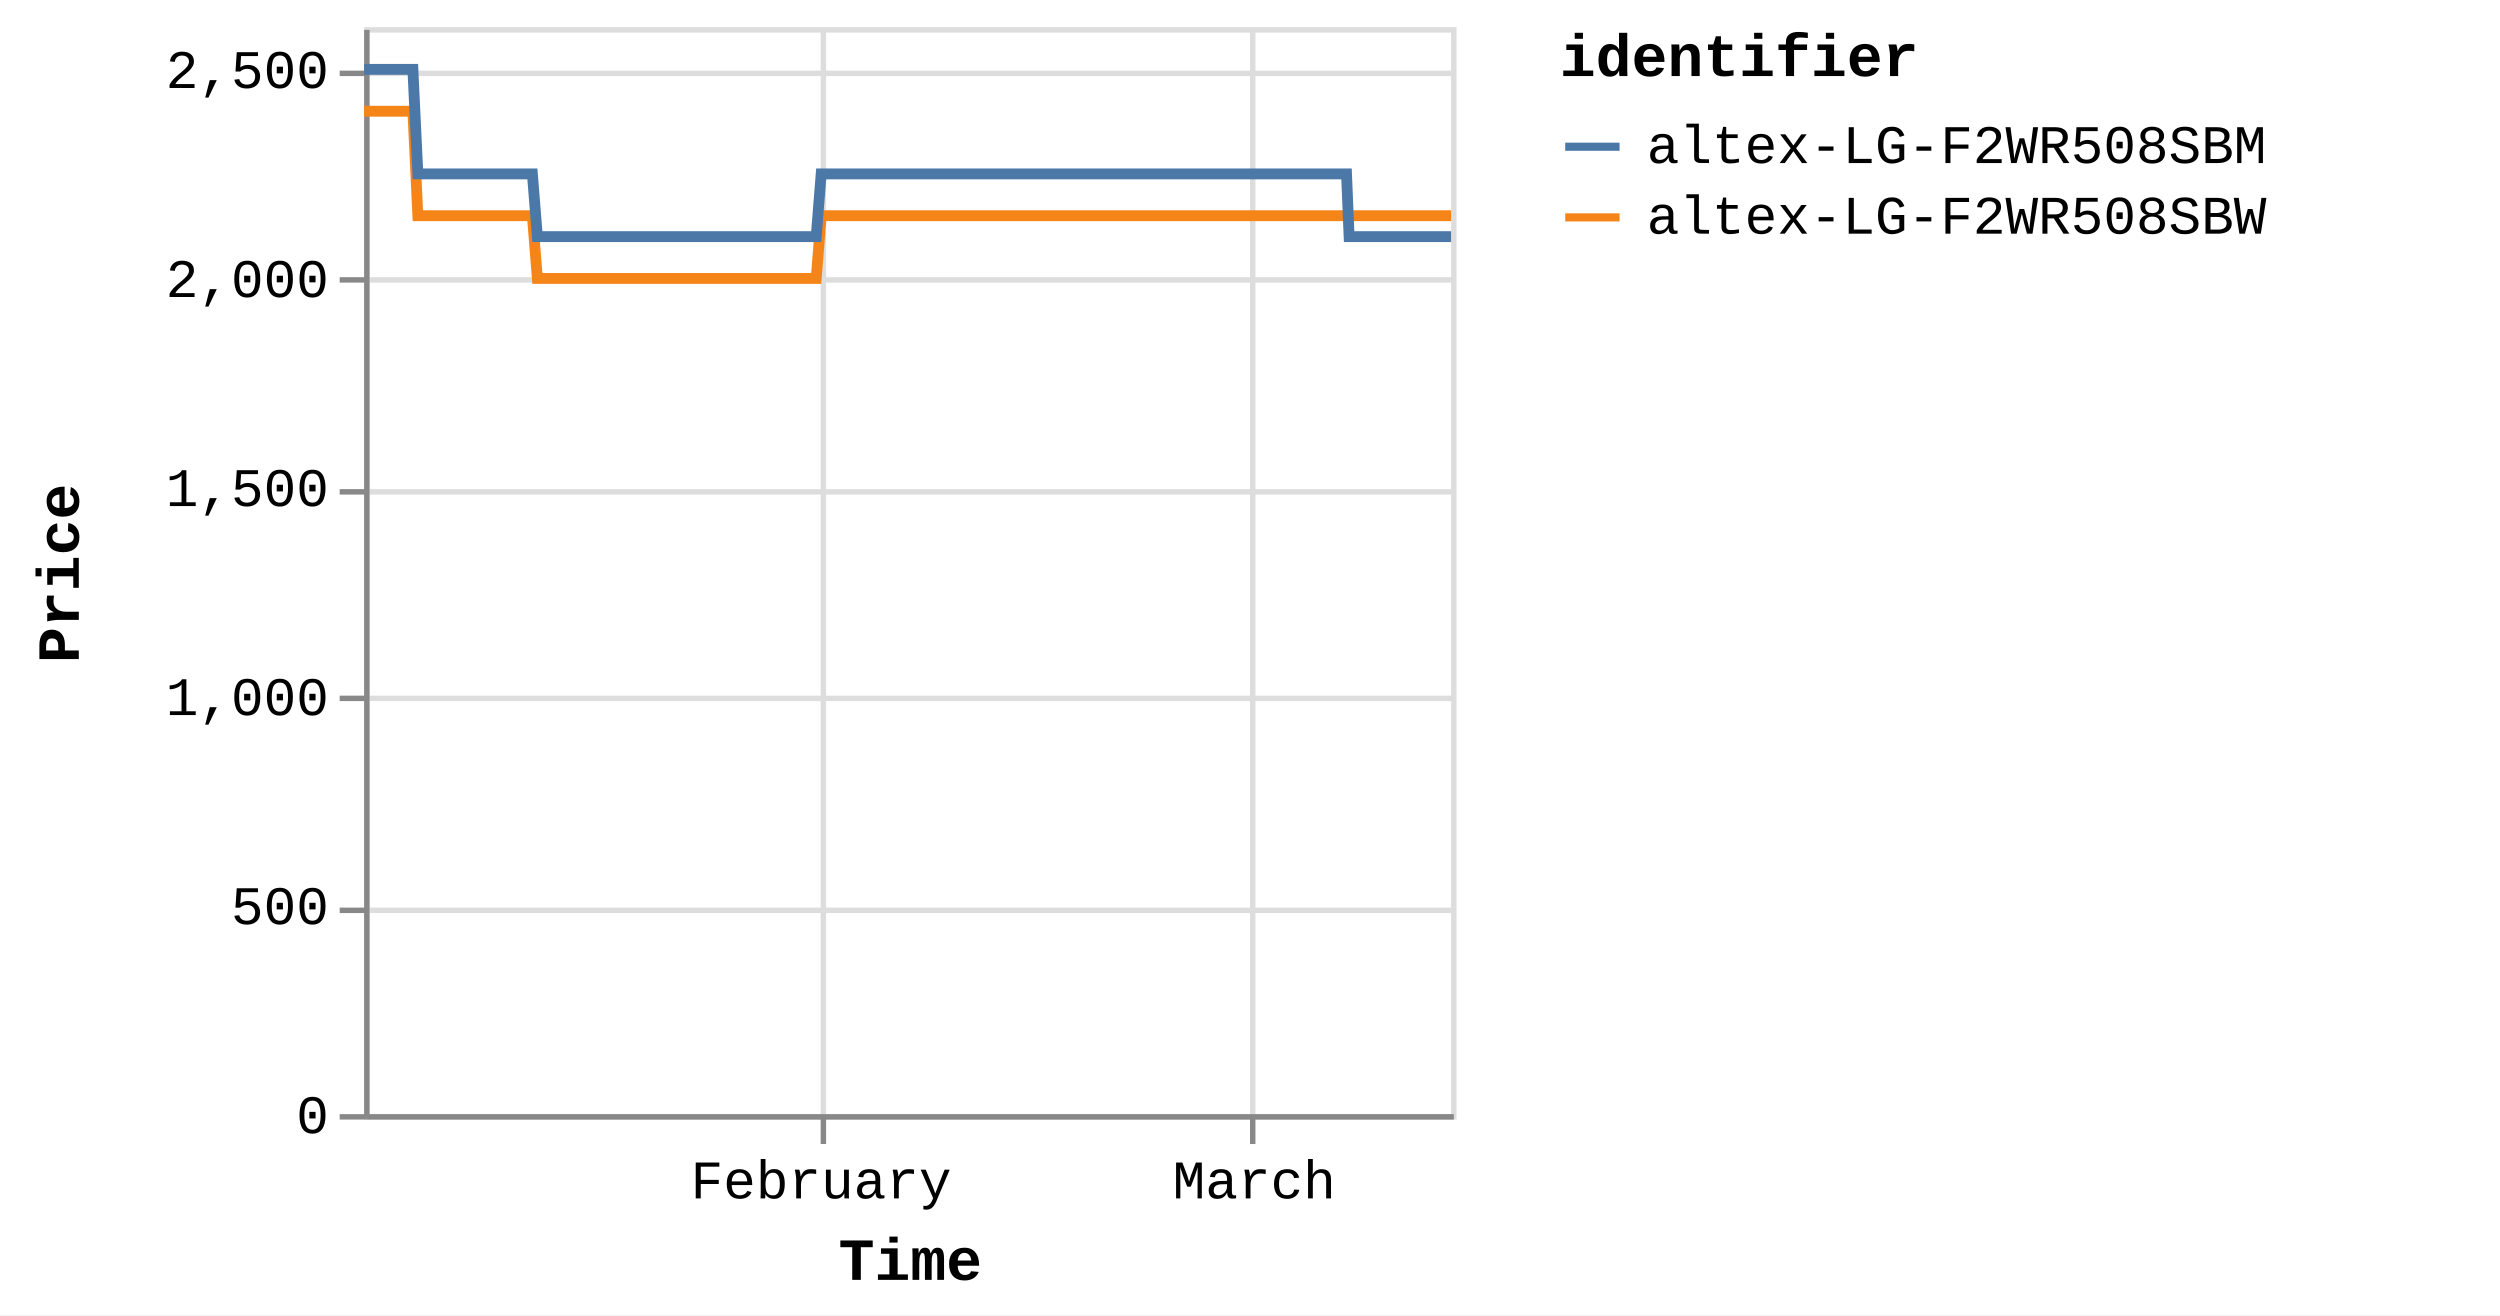
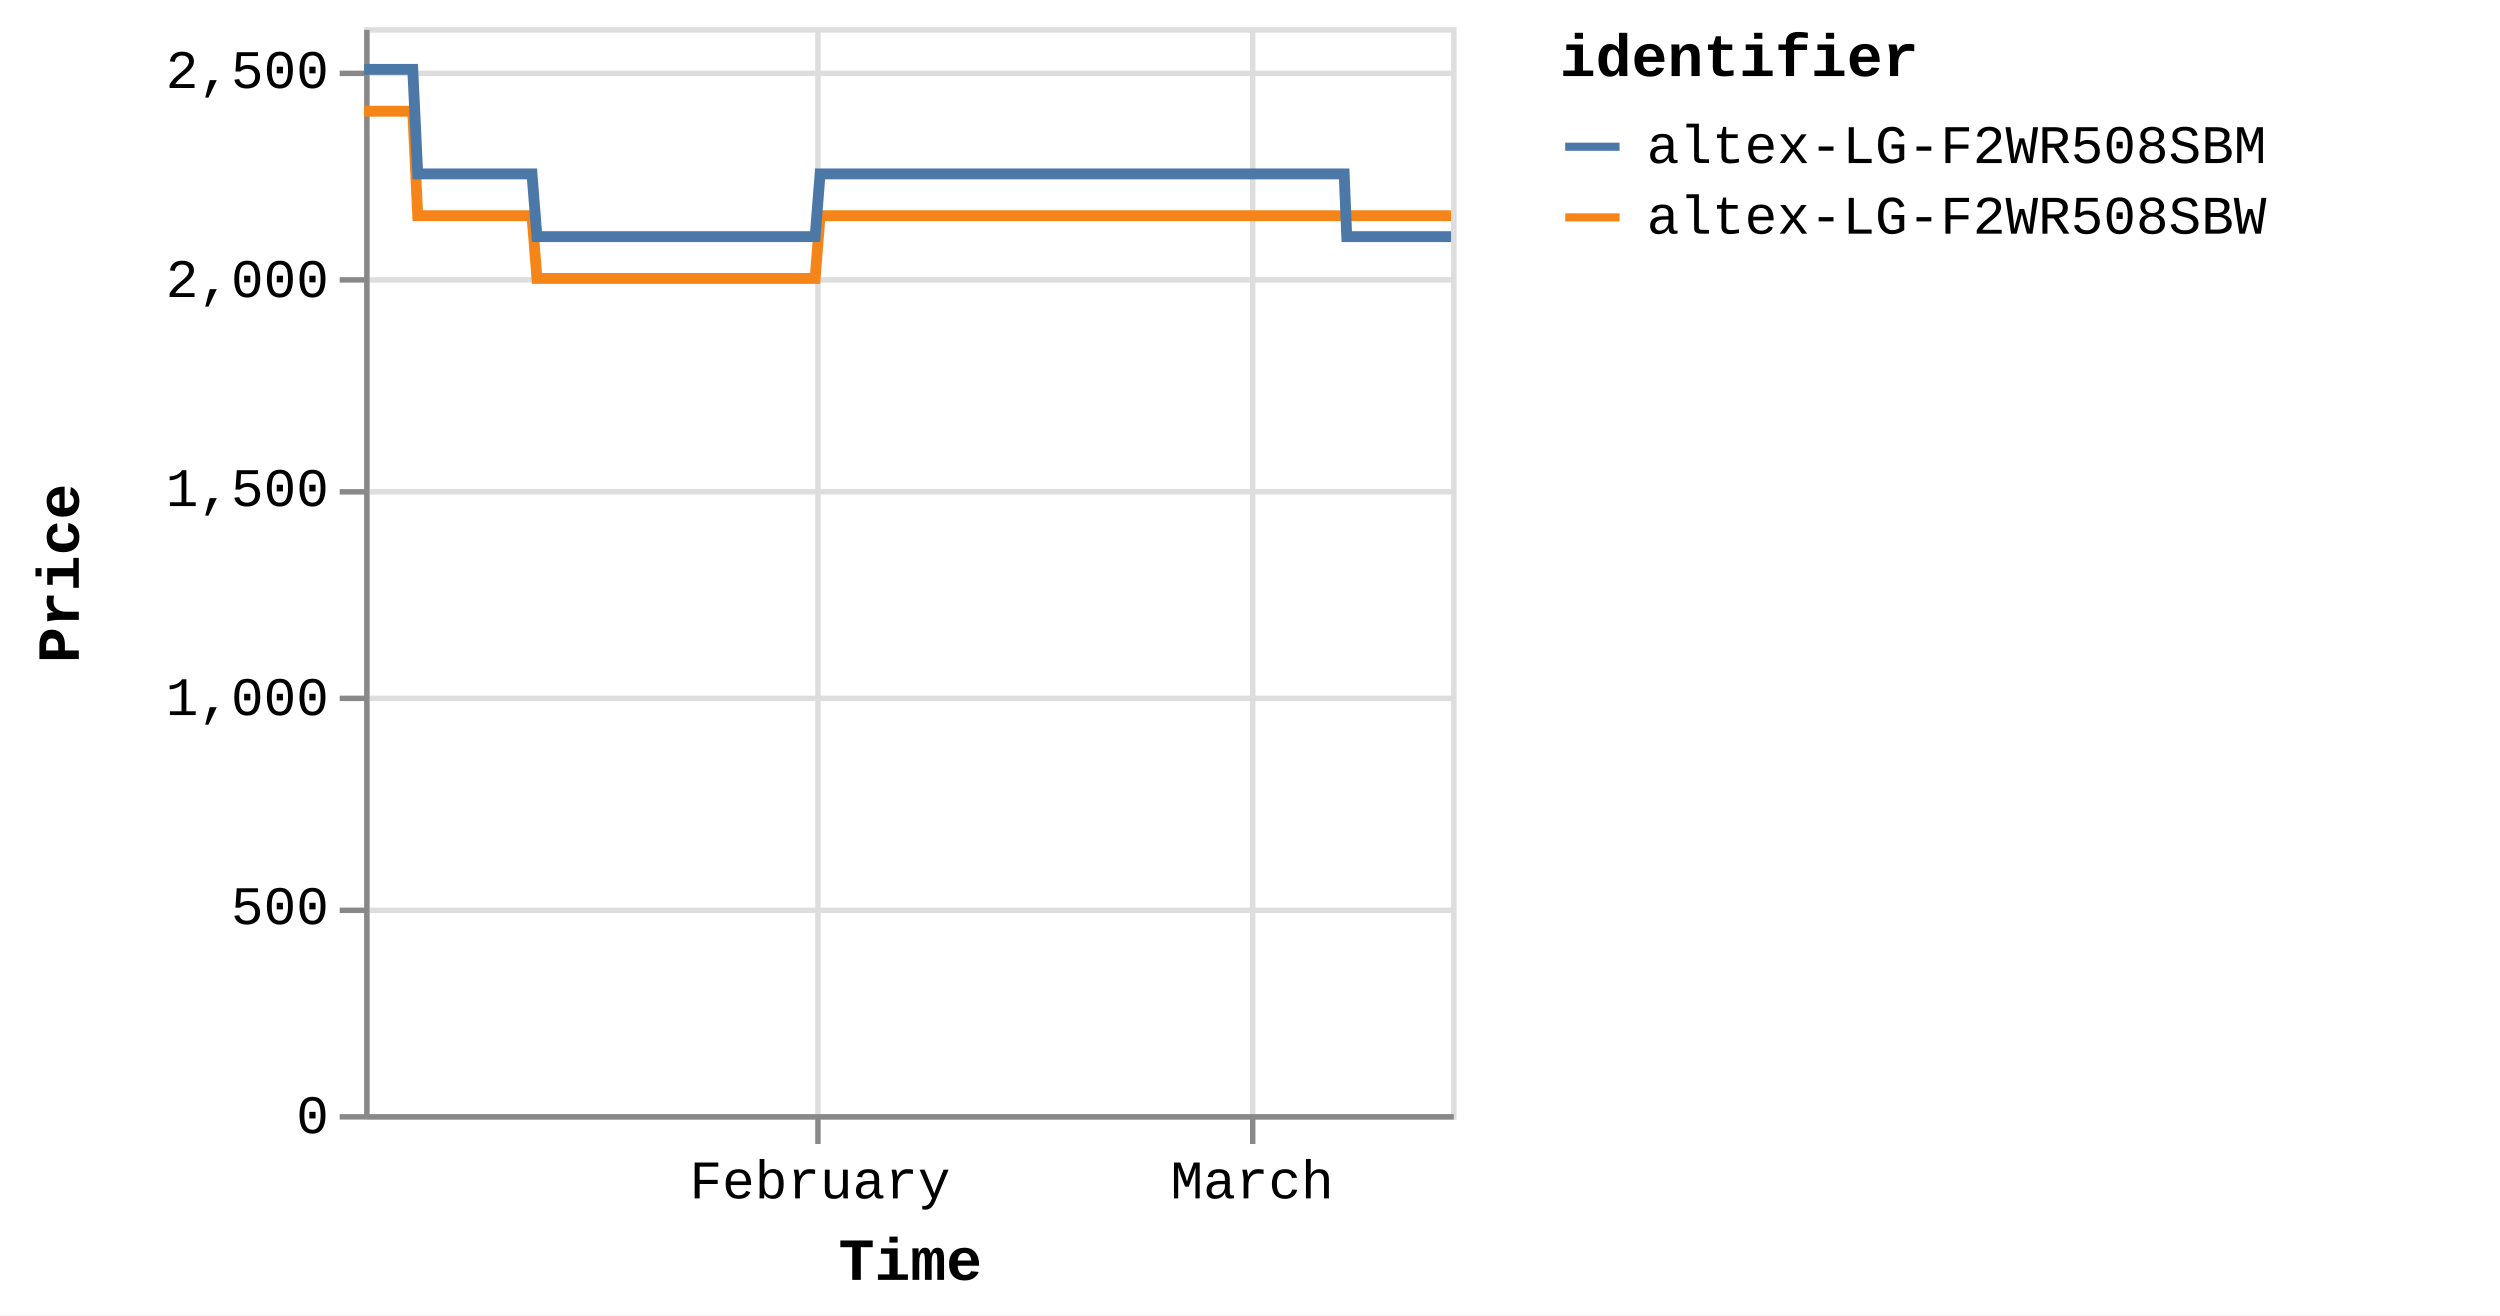
<svg xmlns="http://www.w3.org/2000/svg" version="1.1" class="marks" width="460" height="242" viewBox="0 0 460 242">
  <rect width="460" height="242" fill="white" />
  <g fill="none" stroke-miterlimit="10" transform="translate(67,5)">
    <g class="mark-group role-frame root" role="graphics-object" aria-roledescription="group mark container">
      <g transform="translate(0,0)">
        <path class="background" aria-hidden="true" d="M0.5,0.5h200v200h-200Z" stroke="#ddd" />
        <g>
          <g class="mark-group role-axis" aria-hidden="true">
            <g transform="translate(0.5,200.5)">
              <path class="background" aria-hidden="true" d="M0,0h0v0h0Z" pointer-events="none" />
              <g>
                <g class="mark-rule role-axis-grid" pointer-events="none">
-                   <line transform="translate(84,-200)" x2="0" y2="200" stroke="#ddd" stroke-width="1" opacity="1" />
+                   <line transform="translate(83,-200)" x2="0" y2="200" stroke="#ddd" stroke-width="1" opacity="1" />
                  <line transform="translate(163,-200)" x2="0" y2="200" stroke="#ddd" stroke-width="1" opacity="1" />
                </g>
              </g>
              <path class="foreground" aria-hidden="true" d="" pointer-events="none" display="none" />
            </g>
          </g>
          <g class="mark-group role-axis" aria-hidden="true">
            <g transform="translate(0.5,0.5)">
              <path class="background" aria-hidden="true" d="M0,0h0v0h0Z" pointer-events="none" />
              <g>
                <g class="mark-rule role-axis-grid" pointer-events="none">
                  <line transform="translate(0,200)" x2="200" y2="0" stroke="#ddd" stroke-width="1" opacity="1" />
                  <line transform="translate(0,162)" x2="200" y2="0" stroke="#ddd" stroke-width="1" opacity="1" />
                  <line transform="translate(0,123)" x2="200" y2="0" stroke="#ddd" stroke-width="1" opacity="1" />
                  <line transform="translate(0,85)" x2="200" y2="0" stroke="#ddd" stroke-width="1" opacity="1" />
                  <line transform="translate(0,46)" x2="200" y2="0" stroke="#ddd" stroke-width="1" opacity="1" />
                  <line transform="translate(0,8)" x2="200" y2="0" stroke="#ddd" stroke-width="1" opacity="1" />
                </g>
              </g>
              <path class="foreground" aria-hidden="true" d="" pointer-events="none" display="none" />
            </g>
          </g>
-           <g class="mark-group role-axis" role="graphics-symbol" aria-roledescription="axis" aria-label="X-axis titled 'Time' for a time scale with values from Monday, 01 January 2024, 2:19:43 PM to Thursday, 14 March 2024, 8:38:37 AM">
+           <g class="mark-group role-axis" role="graphics-symbol" aria-roledescription="axis" aria-label="X-axis titled 'Time' for a time scale with values from Monday, 01 January 2024, 2:19:43 PM to Thursday, 14 March 2024, 12:49:00 PM">
            <g transform="translate(0.5,200.5)">
              <path class="background" aria-hidden="true" d="M0,0h0v0h0Z" pointer-events="none" />
              <g>
                <g class="mark-rule role-axis-tick" pointer-events="none">
-                   <line transform="translate(84,0)" x2="0" y2="5" stroke="#888" stroke-width="1" opacity="1" />
+                   <line transform="translate(83,0)" x2="0" y2="5" stroke="#888" stroke-width="1" opacity="1" />
                  <line transform="translate(163,0)" x2="0" y2="5" stroke="#888" stroke-width="1" opacity="1" />
                </g>
                <g class="mark-text role-axis-label" pointer-events="none">
-                   <text text-anchor="middle" transform="translate(83.56698,15)" font-family="Liberation Mono" font-size="10px" fill="#000" opacity="1">February</text>
-                   <text text-anchor="middle" transform="translate(163.2777,15)" font-family="Liberation Mono" font-size="10px" fill="#000" opacity="1">March</text>
+                   <text text-anchor="middle" transform="translate(83.36776,15)" font-family="Liberation Mono" font-size="10px" fill="#000" opacity="1">February</text>
+                   <text text-anchor="middle" transform="translate(162.8884,15)" font-family="Liberation Mono" font-size="10px" fill="#000" opacity="1">March</text>
                </g>
                <g class="mark-rule role-axis-domain" pointer-events="none">
                  <line transform="translate(0,0)" x2="200" y2="0" stroke="#888" stroke-width="1" opacity="1" />
                </g>
                <g class="mark-text role-axis-title" pointer-events="none">
                  <text text-anchor="middle" transform="translate(100,30)" font-family="Liberation Mono" font-size="11px" font-weight="bold" fill="#000" opacity="1">Time</text>
                </g>
              </g>
              <path class="foreground" aria-hidden="true" d="" pointer-events="none" display="none" />
            </g>
          </g>
          <g class="mark-group role-axis" role="graphics-symbol" aria-roledescription="axis" aria-label="Y-axis titled 'Price' for a linear scale with values from 0 to 2,600">
            <g transform="translate(0.5,0.5)">
              <path class="background" aria-hidden="true" d="M0,0h0v0h0Z" pointer-events="none" />
              <g>
                <g class="mark-rule role-axis-tick" pointer-events="none">
                  <line transform="translate(0,200)" x2="-5" y2="0" stroke="#888" stroke-width="1" opacity="1" />
                  <line transform="translate(0,162)" x2="-5" y2="0" stroke="#888" stroke-width="1" opacity="1" />
                  <line transform="translate(0,123)" x2="-5" y2="0" stroke="#888" stroke-width="1" opacity="1" />
                  <line transform="translate(0,85)" x2="-5" y2="0" stroke="#888" stroke-width="1" opacity="1" />
                  <line transform="translate(0,46)" x2="-5" y2="0" stroke="#888" stroke-width="1" opacity="1" />
                  <line transform="translate(0,8)" x2="-5" y2="0" stroke="#888" stroke-width="1" opacity="1" />
                </g>
                <g class="mark-text role-axis-label" pointer-events="none">
                  <text text-anchor="end" transform="translate(-7,203)" font-family="Liberation Mono" font-size="10px" fill="#000" opacity="1">0</text>
                  <text text-anchor="end" transform="translate(-7,164.5385)" font-family="Liberation Mono" font-size="10px" fill="#000" opacity="1">500</text>
                  <text text-anchor="end" transform="translate(-7,126.0769)" font-family="Liberation Mono" font-size="10px" fill="#000" opacity="1">1,000</text>
                  <text text-anchor="end" transform="translate(-7,87.61538)" font-family="Liberation Mono" font-size="10px" fill="#000" opacity="1">1,500</text>
                  <text text-anchor="end" transform="translate(-7,49.15385)" font-family="Liberation Mono" font-size="10px" fill="#000" opacity="1">2,000</text>
                  <text text-anchor="end" transform="translate(-7,10.69231)" font-family="Liberation Mono" font-size="10px" fill="#000" opacity="1">2,500</text>
                </g>
                <g class="mark-rule role-axis-domain" pointer-events="none">
                  <line transform="translate(0,200)" x2="0" y2="-200" stroke="#888" stroke-width="1" opacity="1" />
                </g>
                <g class="mark-text role-axis-title" pointer-events="none">
                  <text text-anchor="middle" transform="translate(-51,100) rotate(-90) translate(0,-2)" font-family="Liberation Mono" font-size="11px" font-weight="bold" fill="#000" opacity="1">Price</text>
                </g>
              </g>
              <path class="foreground" aria-hidden="true" d="" pointer-events="none" display="none" />
            </g>
          </g>
          <g class="mark-group role-scope pathgroup" role="graphics-object" aria-roledescription="group mark container">
            <g transform="translate(0,0)">
              <path class="background" aria-hidden="true" d="M0,0h200v200h-200Z" />
              <g>
                <g class="mark-line role-mark marks" role="graphics-object" aria-roledescription="line mark container">
-                   <path aria-label="Time: Jan 01, 2024; Price: 2399; identifier: altex-LG-F2WR508SBW" role="graphics-symbol" aria-roledescription="line mark" d="M0,15.462L0.288,15.462L0.723,15.462L1.639,15.462L2.098,15.462L2.579,15.462L3.017,15.462L3.471,15.462L4.388,15.462L4.846,15.462L5.329,15.462L5.766,15.462L6.219,15.462L7.137,15.462L7.596,15.462L8.076,15.462L8.518,15.462L8.969,15.462L9.887,34.692L10.344,34.692L10.825,34.692L11.265,34.692L11.717,34.692L12.635,34.692L13.092,34.692L13.572,34.692L14.012,34.692L14.466,34.692L15.385,34.692L15.84,34.692L16.32,34.692L16.761,34.692L17.215,34.692L18.133,34.692L18.593,34.692L19.075,34.692L19.513,34.692L19.963,34.692L20.883,34.692L21.34,34.692L21.828,34.692L22.262,34.692L22.712,34.692L23.631,34.692L24.089,34.692L24.572,34.692L25.009,34.692L25.461,34.692L26.379,34.692L26.838,34.692L27.321,34.692L27.759,34.692L28.209,34.692L29.127,34.692L29.586,34.692L30.067,34.692L30.507,34.692L30.958,34.692L31.875,46.231L32.332,46.231L32.812,46.231L33.253,46.231L33.706,46.231L34.625,46.231L35.081,46.231L35.56,46.231L36,46.231L36.455,46.231L37.374,46.231L37.833,46.231L38.317,46.231L38.754,46.231L39.204,46.231L40.122,46.231L40.582,46.231L41.064,46.231L41.503,46.231L41.952,46.231L42.871,46.231L43.331,46.231L43.814,46.231L44.251,46.231L44.701,46.231L45.619,46.231L46.077,46.231L46.561,46.231L46.998,46.231L47.451,46.231L48.368,46.231L48.827,46.231L49.31,46.231L49.749,46.231L50.198,46.231L51.117,46.231L51.572,46.231L52.053,46.231L52.495,46.231L52.948,46.231L53.864,46.231L54.321,46.231L54.802,46.231L55.242,46.231L55.696,46.231L56.616,46.231L57.075,46.231L57.559,46.231L57.994,46.231L58.444,46.231L59.363,46.231L59.823,46.231L60.306,46.231L60.745,46.231L61.193,46.231L62.112,46.231L62.571,46.231L63.055,46.231L63.492,46.231L63.942,46.231L64.862,46.231L65.319,46.231L65.803,46.231L66.243,46.231L66.69,46.231L67.608,46.231L68.067,46.231L68.542,46.231L68.982,46.231L69.44,46.231L70.355,46.231L70.814,46.231L71.285,46.231L71.729,46.231L72.187,46.231L73.104,46.231L73.562,46.231L74.035,46.231L74.478,46.231L74.936,46.231L75.852,46.231L76.312,46.231L76.787,46.231L77.227,46.231L77.685,46.231L78.6,46.231L79.059,46.231L79.535,46.231L79.982,46.231L80.433,46.231L81.349,46.231L81.808,46.231L82.285,46.231L82.724,46.231L83.182,46.231L84.098,34.692L84.557,34.692L85.034,34.692L85.472,34.692L85.93,34.692L86.848,34.692L87.305,34.692L87.781,34.692L88.221,34.692L88.679,34.692L89.596,34.692L90.054,34.692L90.526,34.692L90.97,34.692L91.429,34.692L92.347,34.692L92.803,34.692L93.275,34.692L93.718,34.692L94.176,34.692L95.093,34.692L95.553,34.692L96.029,34.692L96.468,34.692L96.925,34.692L97.841,34.692L98.3,34.692L98.777,34.692L99.217,34.692L99.674,34.692L100.59,34.692L101.049,34.692L101.524,34.692L101.967,34.692L102.423,34.692L103.339,34.692L103.798,34.692L104.273,34.692L104.715,34.692L105.171,34.692L106.088,34.692L106.546,34.692L107.02,34.692L107.463,34.692L107.921,34.692L108.836,34.692L109.294,34.692L109.768,34.692L110.21,34.692L110.669,34.692L111.587,34.692L112.043,34.692L112.515,34.692L112.959,34.692L113.417,34.692L114.334,34.692L114.791,34.692L115.27,34.692L115.709,34.692L116.165,34.692L117.081,34.692L117.54,34.692L118.016,34.692L118.463,34.692L118.915,34.692L119.831,34.692L120.289,34.692L120.766,34.692L121.206,34.692L121.662,34.692L123.037,34.692L123.514,34.692L123.954,34.692L124.412,34.692L125.328,34.692L125.787,34.692L126.263,34.692L126.705,34.692L127.16,34.692L128.078,34.692L128.534,34.692L129.007,34.692L129.451,34.692L129.909,34.692L130.826,34.692L131.286,34.692L131.756,34.692L132.2,34.692L132.658,34.692L133.574,34.692L134.034,34.692L134.511,34.692L134.954,34.692L135.406,34.692L136.324,34.692L136.781,34.692L137.256,34.692L137.699,34.692L138.156,34.692L139.071,34.692L139.53,34.692L140.007,34.692L140.448,34.692L140.904,34.692L141.82,34.692L142.278,34.692L142.755,34.692L143.196,34.692L143.653,34.692L144.569,34.692L145.027,34.692L145.501,34.692L145.943,34.692L146.403,34.692L147.317,34.692L147.775,34.692L148.247,34.692L148.691,34.692L149.149,34.692L150.065,34.692L150.525,34.692L150.996,34.692L151.443,34.692L151.898,34.692L152.814,34.692L153.274,34.692L153.75,34.692L154.19,34.692L154.646,34.692L155.563,34.692L156.022,34.692L156.497,34.692L156.939,34.692L157.395,34.692L158.312,34.692L158.77,34.692L159.246,34.692L159.689,34.692L160.144,34.692L161.06,34.692L161.518,34.692L161.993,34.692L162.434,34.692L162.892,34.692L163.809,34.692L164.269,34.692L164.744,34.692L165.184,34.692L165.642,34.692L166.558,34.692L167.016,34.692L167.491,34.692L167.932,34.692L168.39,34.692L169.307,34.692L169.764,34.692L170.237,34.692L170.68,34.692L171.139,34.692L172.097,34.692L172.723,34.692L172.996,34.692L173.432,34.692L173.888,34.692L174.803,34.692L175.261,34.692L175.74,34.692L176.179,34.692L176.636,34.692L177.552,34.692L178.014,34.692L178.489,34.692L178.93,34.692L179.384,34.692L180.3,34.692L180.76,34.692L181.235,34.692L181.675,34.692L182.134,34.692L183.05,34.692L183.514,34.692L183.984,34.692L184.423,34.692L184.882,34.692L185.799,34.692L186.257,34.692L186.727,34.692L187.175,34.692L187.63,34.692L188.547,34.692L189.008,34.692L189.476,34.692L189.922,34.692L190.379,34.692L191.297,34.692L191.753,34.692L192.232,34.692L192.673,34.692L193.128,34.692L194.044,34.692L194.502,34.692L194.98,34.692L195.422,34.692L195.876,34.692L196.793,34.692L197.254,34.692L197.729,34.692L198.167,34.692L198.625,34.692L199.541,34.692L200,34.692" stroke="#f58518" stroke-width="2" />
+                   <path aria-label="Time: Jan 01, 2024; Price: 2399; identifier: altex-LG-F2WR508SBW" role="graphics-symbol" aria-roledescription="line mark" d="M0,15.462L0.287,15.462L0.721,15.462L1.635,15.462L2.093,15.462L2.573,15.462L3.01,15.462L3.463,15.462L4.378,15.462L4.835,15.462L5.316,15.462L5.753,15.462L6.205,15.462L7.12,15.462L7.577,15.462L8.057,15.462L8.498,15.462L8.948,15.462L9.863,34.692L10.32,34.692L10.8,34.692L11.239,34.692L11.689,34.692L12.604,34.692L13.061,34.692L13.54,34.692L13.978,34.692L14.431,34.692L15.348,34.692L15.803,34.692L16.281,34.692L16.721,34.692L17.173,34.692L18.09,34.692L18.548,34.692L19.029,34.692L19.466,34.692L19.915,34.692L20.833,34.692L21.289,34.692L21.776,34.692L22.209,34.692L22.658,34.692L23.575,34.692L24.032,34.692L24.513,34.692L24.949,34.692L25.4,34.692L26.316,34.692L26.774,34.692L27.256,34.692L27.693,34.692L28.142,34.692L29.058,34.692L29.516,34.692L29.996,34.692L30.434,34.692L30.884,34.692L31.799,46.231L32.255,46.231L32.734,46.231L33.173,46.231L33.626,46.231L34.543,46.231L34.997,46.231L35.476,46.231L35.914,46.231L36.368,46.231L37.285,46.231L37.743,46.231L38.226,46.231L38.662,46.231L39.11,46.231L40.026,46.231L40.485,46.231L40.966,46.231L41.404,46.231L41.852,46.231L42.769,46.231L43.227,46.231L43.709,46.231L44.146,46.231L44.594,46.231L45.51,46.231L45.968,46.231L46.45,46.231L46.886,46.231L47.338,46.231L48.253,46.231L48.71,46.231L49.192,46.231L49.63,46.231L50.078,46.231L50.995,46.231L51.449,46.231L51.929,46.231L52.37,46.231L52.821,46.231L53.735,46.231L54.192,46.231L54.671,46.231L55.11,46.231L55.563,46.231L56.481,46.231L56.939,46.231L57.421,46.231L57.855,46.231L58.305,46.231L59.222,46.231L59.681,46.231L60.163,46.231L60.6,46.231L61.047,46.231L61.964,46.231L62.422,46.231L62.904,46.231L63.341,46.231L63.789,46.231L64.707,46.231L65.163,46.231L65.647,46.231L66.085,46.231L66.531,46.231L67.447,46.231L67.905,46.231L68.379,46.231L68.817,46.231L69.275,46.231L70.187,46.231L70.645,46.231L71.115,46.231L71.558,46.231L72.015,46.231L72.93,46.231L73.387,46.231L73.858,46.231L74.301,46.231L74.758,46.231L75.672,46.231L76.13,46.231L76.604,46.231L77.043,46.231L77.5,46.231L78.413,46.231L78.87,46.231L79.346,46.231L79.791,46.231L80.241,46.231L81.155,46.231L81.613,46.231L82.089,46.231L82.527,46.231L82.983,46.231L83.897,34.692L84.355,34.692L84.831,34.692L85.269,34.692L85.725,34.692L86.641,34.692L87.097,34.692L87.572,34.692L88.01,34.692L88.468,34.692L89.382,34.692L89.839,34.692L90.31,34.692L90.753,34.692L91.211,34.692L92.126,34.692L92.582,34.692L93.052,34.692L93.495,34.692L93.952,34.692L94.866,34.692L95.325,34.692L95.8,34.692L96.238,34.692L96.694,34.692L97.608,34.692L98.065,34.692L98.542,34.692L98.98,34.692L99.436,34.692L100.35,34.692L100.808,34.692L101.282,34.692L101.724,34.692L102.179,34.692L103.092,34.692L103.551,34.692L104.024,34.692L104.465,34.692L104.92,34.692L105.835,34.692L106.292,34.692L106.765,34.692L107.206,34.692L107.664,34.692L108.576,34.692L109.033,34.692L109.506,34.692L109.947,34.692L110.405,34.692L111.321,34.692L111.776,34.692L112.247,34.692L112.69,34.692L113.147,34.692L114.061,34.692L114.518,34.692L114.996,34.692L115.433,34.692L115.889,34.692L116.802,34.692L117.26,34.692L117.734,34.692L118.181,34.692L118.631,34.692L119.545,34.692L120.002,34.692L120.478,34.692L120.917,34.692L121.372,34.692L122.744,34.692L123.219,34.692L123.659,34.692L124.116,34.692L125.03,34.692L125.487,34.692L125.962,34.692L126.403,34.692L126.857,34.692L127.772,34.692L128.228,34.692L128.699,34.692L129.142,34.692L129.599,34.692L130.514,34.692L130.973,34.692L131.442,34.692L131.885,34.692L132.342,34.692L133.255,34.692L133.714,34.692L134.19,34.692L134.632,34.692L135.083,34.692L135.999,34.692L136.455,34.692L136.929,34.692L137.37,34.692L137.827,34.692L138.739,34.692L139.197,34.692L139.673,34.692L140.113,34.692L140.568,34.692L141.482,34.692L141.938,34.692L142.414,34.692L142.855,34.692L143.31,34.692L144.224,34.692L144.681,34.692L145.154,34.692L145.595,34.692L146.054,34.692L146.966,34.692L147.423,34.692L147.894,34.692L148.337,34.692L148.793,34.692L149.708,34.692L150.166,34.692L150.636,34.692L151.082,34.692L151.535,34.692L152.45,34.692L152.909,34.692L153.383,34.692L153.823,34.692L154.278,34.692L155.192,34.692L155.65,34.692L156.124,34.692L156.565,34.692L157.02,34.692L157.934,34.692L158.391,34.692L158.866,34.692L159.308,34.692L159.763,34.692L160.676,34.692L161.133,34.692L161.607,34.692L162.047,34.692L162.504,34.692L163.418,34.692L163.877,34.692L164.351,34.692L164.79,34.692L165.247,34.692L166.161,34.692L166.618,34.692L167.092,34.692L167.531,34.692L167.989,34.692L168.903,34.692L169.359,34.692L169.831,34.692L170.273,34.692L170.731,34.692L171.687,34.692L172.311,34.692L172.584,34.692L173.019,34.692L173.473,34.692L174.386,34.692L174.843,34.692L175.321,34.692L175.759,34.692L176.214,34.692L177.129,34.692L177.59,34.692L178.063,34.692L178.504,34.692L178.957,34.692L179.871,34.692L180.329,34.692L180.803,34.692L181.242,34.692L181.7,34.692L182.613,34.692L183.077,34.692L183.545,34.692L183.984,34.692L184.441,34.692L185.356,34.692L185.813,34.692L186.282,34.692L186.728,34.692L187.183,34.692L188.097,34.692L188.557,34.692L189.025,34.692L189.47,34.692L189.925,34.692L190.841,34.692L191.296,34.692L191.773,34.692L192.214,34.692L192.668,34.692L193.582,34.692L194.038,34.692L194.515,34.692L194.957,34.692L195.409,34.692L196.324,34.692L196.784,34.692L197.258,34.692L197.695,34.692L198.151,34.692L199.065,34.692L199.523,34.692L200,34.692" stroke="#f58518" stroke-width="2" />
                </g>
              </g>
              <path class="foreground" aria-hidden="true" d="" display="none" />
            </g>
            <g transform="translate(0,0)">
              <path class="background" aria-hidden="true" d="M0,0h200v200h-200Z" />
              <g>
                <g class="mark-line role-mark marks" role="graphics-object" aria-roledescription="line mark container">
-                   <path aria-label="Time: Jan 01, 2024; Price: 2499; identifier: altex-LG-F2WR508SBM" role="graphics-symbol" aria-roledescription="line mark" d="M0,7.769L0.288,7.769L0.723,7.769L1.639,7.769L2.098,7.769L2.579,7.769L3.017,7.769L3.471,7.769L4.388,7.769L4.847,7.769L5.329,7.769L5.766,7.769L6.22,7.769L7.137,7.769L7.596,7.769L8.076,7.769L8.518,7.769L8.97,7.769L9.887,27L10.344,27L10.825,27L11.266,27L11.717,27L12.635,27L13.092,27L13.572,27L14.012,27L14.466,27L15.385,27L15.841,27L16.32,27L16.761,27L17.215,27L18.133,27L18.593,27L19.075,27L19.513,27L19.963,27L20.883,27L21.34,27L21.828,27L22.262,27L22.712,27L23.631,27L24.089,27L24.572,27L25.009,27L25.461,27L26.379,27L26.838,27L27.321,27L27.759,27L28.209,27L29.127,27L29.586,27L30.068,27L30.507,27L30.958,27L31.875,38.538L32.332,38.538L32.812,38.538L33.253,38.538L33.706,38.538L34.625,38.538L35.081,38.538L35.561,38.538L36,38.538L36.455,38.538L37.375,38.538L37.833,38.538L38.317,38.538L38.754,38.538L39.204,38.538L40.122,38.538L40.582,38.538L41.064,38.538L41.504,38.538L41.952,38.538L42.871,38.538L43.331,38.538L43.814,38.538L44.251,38.538L44.701,38.538L45.619,38.538L46.078,38.538L46.561,38.538L46.998,38.538L47.451,38.538L48.369,38.538L48.827,38.538L49.31,38.538L49.749,38.538L50.198,38.538L51.117,38.538L51.572,38.538L52.053,38.538L52.495,38.538L52.948,38.538L53.864,38.538L54.322,38.538L54.802,38.538L55.242,38.538L55.696,38.538L56.616,38.538L57.075,38.538L57.559,38.538L57.994,38.538L58.445,38.538L59.363,38.538L59.823,38.538L60.307,38.538L60.745,38.538L61.193,38.538L62.113,38.538L62.572,38.538L63.055,38.538L63.492,38.538L63.942,38.538L64.862,38.538L65.319,38.538L65.804,38.538L66.243,38.538L66.69,38.538L67.608,38.538L68.067,38.538L68.542,38.538L68.982,38.538L69.44,38.538L70.355,38.538L70.814,38.538L71.285,38.538L71.729,38.538L72.187,38.538L73.104,38.538L73.562,38.538L74.035,38.538L74.478,38.538L74.936,38.538L75.853,38.538L76.312,38.538L76.787,38.538L77.228,38.538L77.685,38.538L78.601,38.538L79.059,38.538L79.535,38.538L79.982,38.538L80.433,38.538L81.349,38.538L81.808,38.538L82.285,38.538L82.724,38.538L83.182,38.538L84.098,27L84.557,27L85.034,27L85.472,27L85.93,27L86.848,27L87.305,27L87.781,27L88.221,27L88.679,27L89.596,27L90.054,27L90.526,27L90.97,27L91.43,27L92.347,27L92.803,27L93.275,27L93.718,27L94.176,27L95.093,27L95.553,27L96.029,27L96.468,27L96.925,27L97.841,27L98.3,27L98.777,27L99.217,27L99.674,27L100.59,27L101.049,27L101.525,27L101.968,27L102.423,27L103.339,27L103.798,27L104.273,27L104.715,27L105.171,27L106.088,27L106.547,27L107.02,27L107.463,27L107.921,27L108.836,27L109.294,27L109.768,27L110.21,27L110.669,27L111.587,27L112.043,27L112.515,27L112.959,27L113.417,27L114.334,27L114.792,27L115.27,27L115.709,27L116.166,27L117.081,27L117.54,27L118.016,27L118.463,27L118.915,27L119.831,27L120.289,27L120.766,27L121.207,27L121.663,27L123.037,27L123.514,27L123.954,27L124.412,27L125.329,27L125.787,27L126.263,27L126.705,27L127.161,27L128.078,27L128.534,27L129.007,27L129.451,27L129.909,27L130.826,27L131.286,27L131.756,27L132.2,27L132.658,27L133.574,27L134.034,27L134.511,27L134.954,27L135.406,27L136.324,27L136.781,27L137.256,27L137.699,27L138.156,27L139.071,27L139.53,27L140.007,27L140.448,27L140.905,27L141.82,27L142.278,27L142.755,27L143.196,27L143.653,27L144.569,27L145.027,27L145.502,27L145.943,27L146.404,27L147.317,27L147.775,27L148.247,27L148.691,27L149.149,27L150.066,27L150.525,27L150.996,27L151.443,27L151.898,27L152.814,27L153.274,27L153.75,27L154.19,27L154.647,27L155.563,27L156.022,27L156.497,27L156.939,27L157.395,27L158.312,27L158.77,27L159.246,27L159.689,27L160.145,27L161.061,27L161.518,27L161.993,27L162.434,27L162.892,27L163.809,27L164.269,27L164.744,27L165.184,27L165.642,27L166.558,27L167.016,27L167.491,27L167.932,27L168.39,27L169.307,27L169.764,27L170.237,27L170.68,27L171.139,27L172.097,27L172.723,27L172.997,27L173.432,27L173.888,27L174.803,27L175.261,27L175.74,27L176.179,27L176.636,27L177.552,27L178.014,27L178.489,27L178.93,27L179.384,27L180.301,27L180.76,27L181.235,38.538L181.675,38.538L182.134,38.538L183.05,38.538L183.514,38.538L183.984,38.538L184.423,38.538L184.882,38.538L185.799,38.538L186.257,38.538L186.727,38.538L187.175,38.538L187.63,38.538L188.547,38.538L189.008,38.538L189.477,38.538L189.923,38.538L190.379,38.538L191.298,38.538L191.753,38.538L192.232,38.538L192.673,38.538L193.128,38.538L194.045,38.538L194.502,38.538L194.98,38.538L195.423,38.538L195.876,38.538L196.793,38.538L197.254,38.538L197.729,38.538L198.168,38.538L198.625,38.538L199.541,38.538L200,38.538" stroke="#4c78a8" stroke-width="2" />
+                   <path aria-label="Time: Jan 01, 2024; Price: 2499; identifier: altex-LG-F2WR508SBM" role="graphics-symbol" aria-roledescription="line mark" d="M0,7.769L0.287,7.769L0.721,7.769L1.635,7.769L2.093,7.769L2.573,7.769L3.01,7.769L3.463,7.769L4.378,7.769L4.835,7.769L5.316,7.769L5.753,7.769L6.205,7.769L7.12,7.769L7.577,7.769L8.057,7.769L8.498,7.769L8.948,7.769L9.863,27L10.32,27L10.8,27L11.239,27L11.689,27L12.605,27L13.061,27L13.54,27L13.979,27L14.431,27L15.348,27L15.803,27L16.282,27L16.721,27L17.174,27L18.09,27L18.548,27L19.029,27L19.467,27L19.915,27L20.833,27L21.29,27L21.776,27L22.209,27L22.658,27L23.575,27L24.032,27L24.513,27L24.949,27L25.4,27L26.316,27L26.774,27L27.256,27L27.693,27L28.142,27L29.058,27L29.516,27L29.996,27L30.434,27L30.884,27L31.799,38.538L32.255,38.538L32.734,38.538L33.173,38.538L33.626,38.538L34.543,38.538L34.997,38.538L35.476,38.538L35.914,38.538L36.368,38.538L37.285,38.538L37.743,38.538L38.226,38.538L38.662,38.538L39.11,38.538L40.026,38.538L40.485,38.538L40.967,38.538L41.405,38.538L41.852,38.538L42.769,38.538L43.228,38.538L43.709,38.538L44.146,38.538L44.594,38.538L45.51,38.538L45.968,38.538L46.45,38.538L46.886,38.538L47.338,38.538L48.253,38.538L48.71,38.538L49.192,38.538L49.63,38.538L50.079,38.538L50.995,38.538L51.449,38.538L51.929,38.538L52.37,38.538L52.821,38.538L53.735,38.538L54.192,38.538L54.671,38.538L55.11,38.538L55.563,38.538L56.482,38.538L56.939,38.538L57.422,38.538L57.856,38.538L58.305,38.538L59.222,38.538L59.681,38.538L60.163,38.538L60.6,38.538L61.047,38.538L61.965,38.538L62.422,38.538L62.905,38.538L63.341,38.538L63.79,38.538L64.707,38.538L65.163,38.538L65.647,38.538L66.085,38.538L66.531,38.538L67.447,38.538L67.905,38.538L68.379,38.538L68.818,38.538L69.275,38.538L70.187,38.538L70.646,38.538L71.115,38.538L71.558,38.538L72.015,38.538L72.93,38.538L73.387,38.538L73.858,38.538L74.301,38.538L74.758,38.538L75.672,38.538L76.13,38.538L76.604,38.538L77.044,38.538L77.5,38.538L78.413,38.538L78.871,38.538L79.346,38.538L79.791,38.538L80.241,38.538L81.155,38.538L81.613,38.538L82.089,38.538L82.527,38.538L82.984,38.538L83.898,27L84.355,27L84.831,27L85.269,27L85.725,27L86.641,27L87.097,27L87.572,27L88.01,27L88.468,27L89.382,27L89.839,27L90.31,27L90.753,27L91.212,27L92.126,27L92.582,27L93.052,27L93.495,27L93.952,27L94.866,27L95.325,27L95.8,27L96.238,27L96.694,27L97.608,27L98.065,27L98.542,27L98.98,27L99.436,27L100.35,27L100.808,27L101.282,27L101.725,27L102.179,27L103.093,27L103.551,27L104.025,27L104.466,27L104.92,27L105.835,27L106.293,27L106.765,27L107.207,27L107.664,27L108.576,27L109.033,27L109.506,27L109.948,27L110.405,27L111.321,27L111.776,27L112.247,27L112.69,27L113.147,27L114.061,27L114.518,27L114.996,27L115.433,27L115.889,27L116.802,27L117.26,27L117.735,27L118.181,27L118.631,27L119.545,27L120.002,27L120.478,27L120.918,27L121.373,27L122.744,27L123.22,27L123.659,27L124.116,27L125.03,27L125.487,27L125.962,27L126.403,27L126.857,27L127.773,27L128.228,27L128.699,27L129.142,27L129.599,27L130.514,27L130.973,27L131.442,27L131.885,27L132.342,27L133.255,27L133.714,27L134.19,27L134.632,27L135.083,27L135.999,27L136.455,27L136.929,27L137.37,27L137.827,27L138.74,27L139.197,27L139.673,27L140.113,27L140.569,27L141.482,27L141.939,27L142.414,27L142.855,27L143.311,27L144.224,27L144.681,27L145.155,27L145.595,27L146.054,27L146.966,27L147.423,27L147.894,27L148.337,27L148.793,27L149.708,27L150.166,27L150.636,27L151.082,27L151.535,27L152.45,27L152.909,27L153.383,27L153.823,27L154.278,27L155.192,27L155.65,27L156.124,27L156.565,27L157.02,27L157.934,27L158.391,27L158.866,27L159.308,27L159.763,27L160.677,27L161.133,27L161.607,27L162.047,27L162.504,27L163.418,27L163.877,27L164.351,27L164.791,27L165.247,27L166.161,27L166.618,27L167.092,27L167.531,27L167.989,27L168.903,27L169.359,27L169.831,27L170.274,27L170.731,27L171.687,27L172.311,27L172.584,27L173.019,27L173.473,27L174.386,27L174.843,27L175.321,27L175.759,27L176.215,27L177.129,27L177.59,27L178.063,27L178.504,27L178.957,27L179.871,27L180.329,27L180.803,38.538L181.242,38.538L181.7,38.538L182.613,38.538L183.077,38.538L183.545,38.538L183.984,38.538L184.441,38.538L185.356,38.538L185.813,38.538L186.282,38.538L186.729,38.538L187.183,38.538L188.097,38.538L188.557,38.538L189.025,38.538L189.47,38.538L189.925,38.538L190.842,38.538L191.296,38.538L191.773,38.538L192.214,38.538L192.668,38.538L193.582,38.538L194.038,38.538L194.515,38.538L194.957,38.538L195.409,38.538L196.324,38.538L196.784,38.538L197.258,38.538L197.695,38.538L198.151,38.538L199.066,38.538L199.523,38.538L200,38.538" stroke="#4c78a8" stroke-width="2" />
                </g>
              </g>
              <path class="foreground" aria-hidden="true" d="" display="none" />
            </g>
          </g>
          <g class="mark-group role-legend" role="graphics-symbol" aria-roledescription="legend" aria-label="Symbol legend titled 'identifier' for stroke color with 2 values: altex-LG-F2WR508SBM, altex-LG-F2WR508SBW">
            <g transform="translate(220,0)">
              <path class="background" aria-hidden="true" d="M0,0h168v40h-168Z" pointer-events="none" />
              <g>
                <g class="mark-group role-legend-entry">
                  <g transform="translate(0,16)">
                    <path class="background" aria-hidden="true" d="M0,0h0v0h0Z" pointer-events="none" />
                    <g>
                      <g class="mark-group role-scope" role="graphics-object" aria-roledescription="group mark container">
                        <g transform="translate(0,0)">
                          <path class="background" aria-hidden="true" d="M0,0h168v11h-168Z" pointer-events="none" opacity="1" />
                          <g>
                            <g class="mark-symbol role-legend-symbol" pointer-events="none">
                              <path transform="translate(6,6)" d="M-5,0L5,0" stroke="#4c78a8" stroke-width="1.5" opacity="1" />
                            </g>
                            <g class="mark-text role-legend-label" pointer-events="none">
                              <text text-anchor="start" transform="translate(16,9)" font-family="Liberation Mono" font-size="10px" fill="#000" opacity="1">altex-LG-F2WR508SBM</text>
                            </g>
                          </g>
                          <path class="foreground" aria-hidden="true" d="" pointer-events="none" display="none" />
                        </g>
                        <g transform="translate(0,13)">
                          <path class="background" aria-hidden="true" d="M0,0h168v11h-168Z" pointer-events="none" opacity="1" />
                          <g>
                            <g class="mark-symbol role-legend-symbol" pointer-events="none">
                              <path transform="translate(6,6)" d="M-5,0L5,0" stroke="#f58518" stroke-width="1.5" opacity="1" />
                            </g>
                            <g class="mark-text role-legend-label" pointer-events="none">
                              <text text-anchor="start" transform="translate(16,9)" font-family="Liberation Mono" font-size="10px" fill="#000" opacity="1">altex-LG-F2WR508SBW</text>
                            </g>
                          </g>
                          <path class="foreground" aria-hidden="true" d="" pointer-events="none" display="none" />
                        </g>
                      </g>
                    </g>
                    <path class="foreground" aria-hidden="true" d="" pointer-events="none" display="none" />
                  </g>
                </g>
                <g class="mark-text role-legend-title" pointer-events="none">
                  <text text-anchor="start" transform="translate(0,9)" font-family="Liberation Mono" font-size="11px" font-weight="bold" fill="#000" opacity="1">identifier</text>
                </g>
              </g>
              <path class="foreground" aria-hidden="true" d="" pointer-events="none" display="none" />
            </g>
          </g>
        </g>
        <path class="foreground" aria-hidden="true" d="" display="none" />
      </g>
    </g>
  </g>
</svg>
